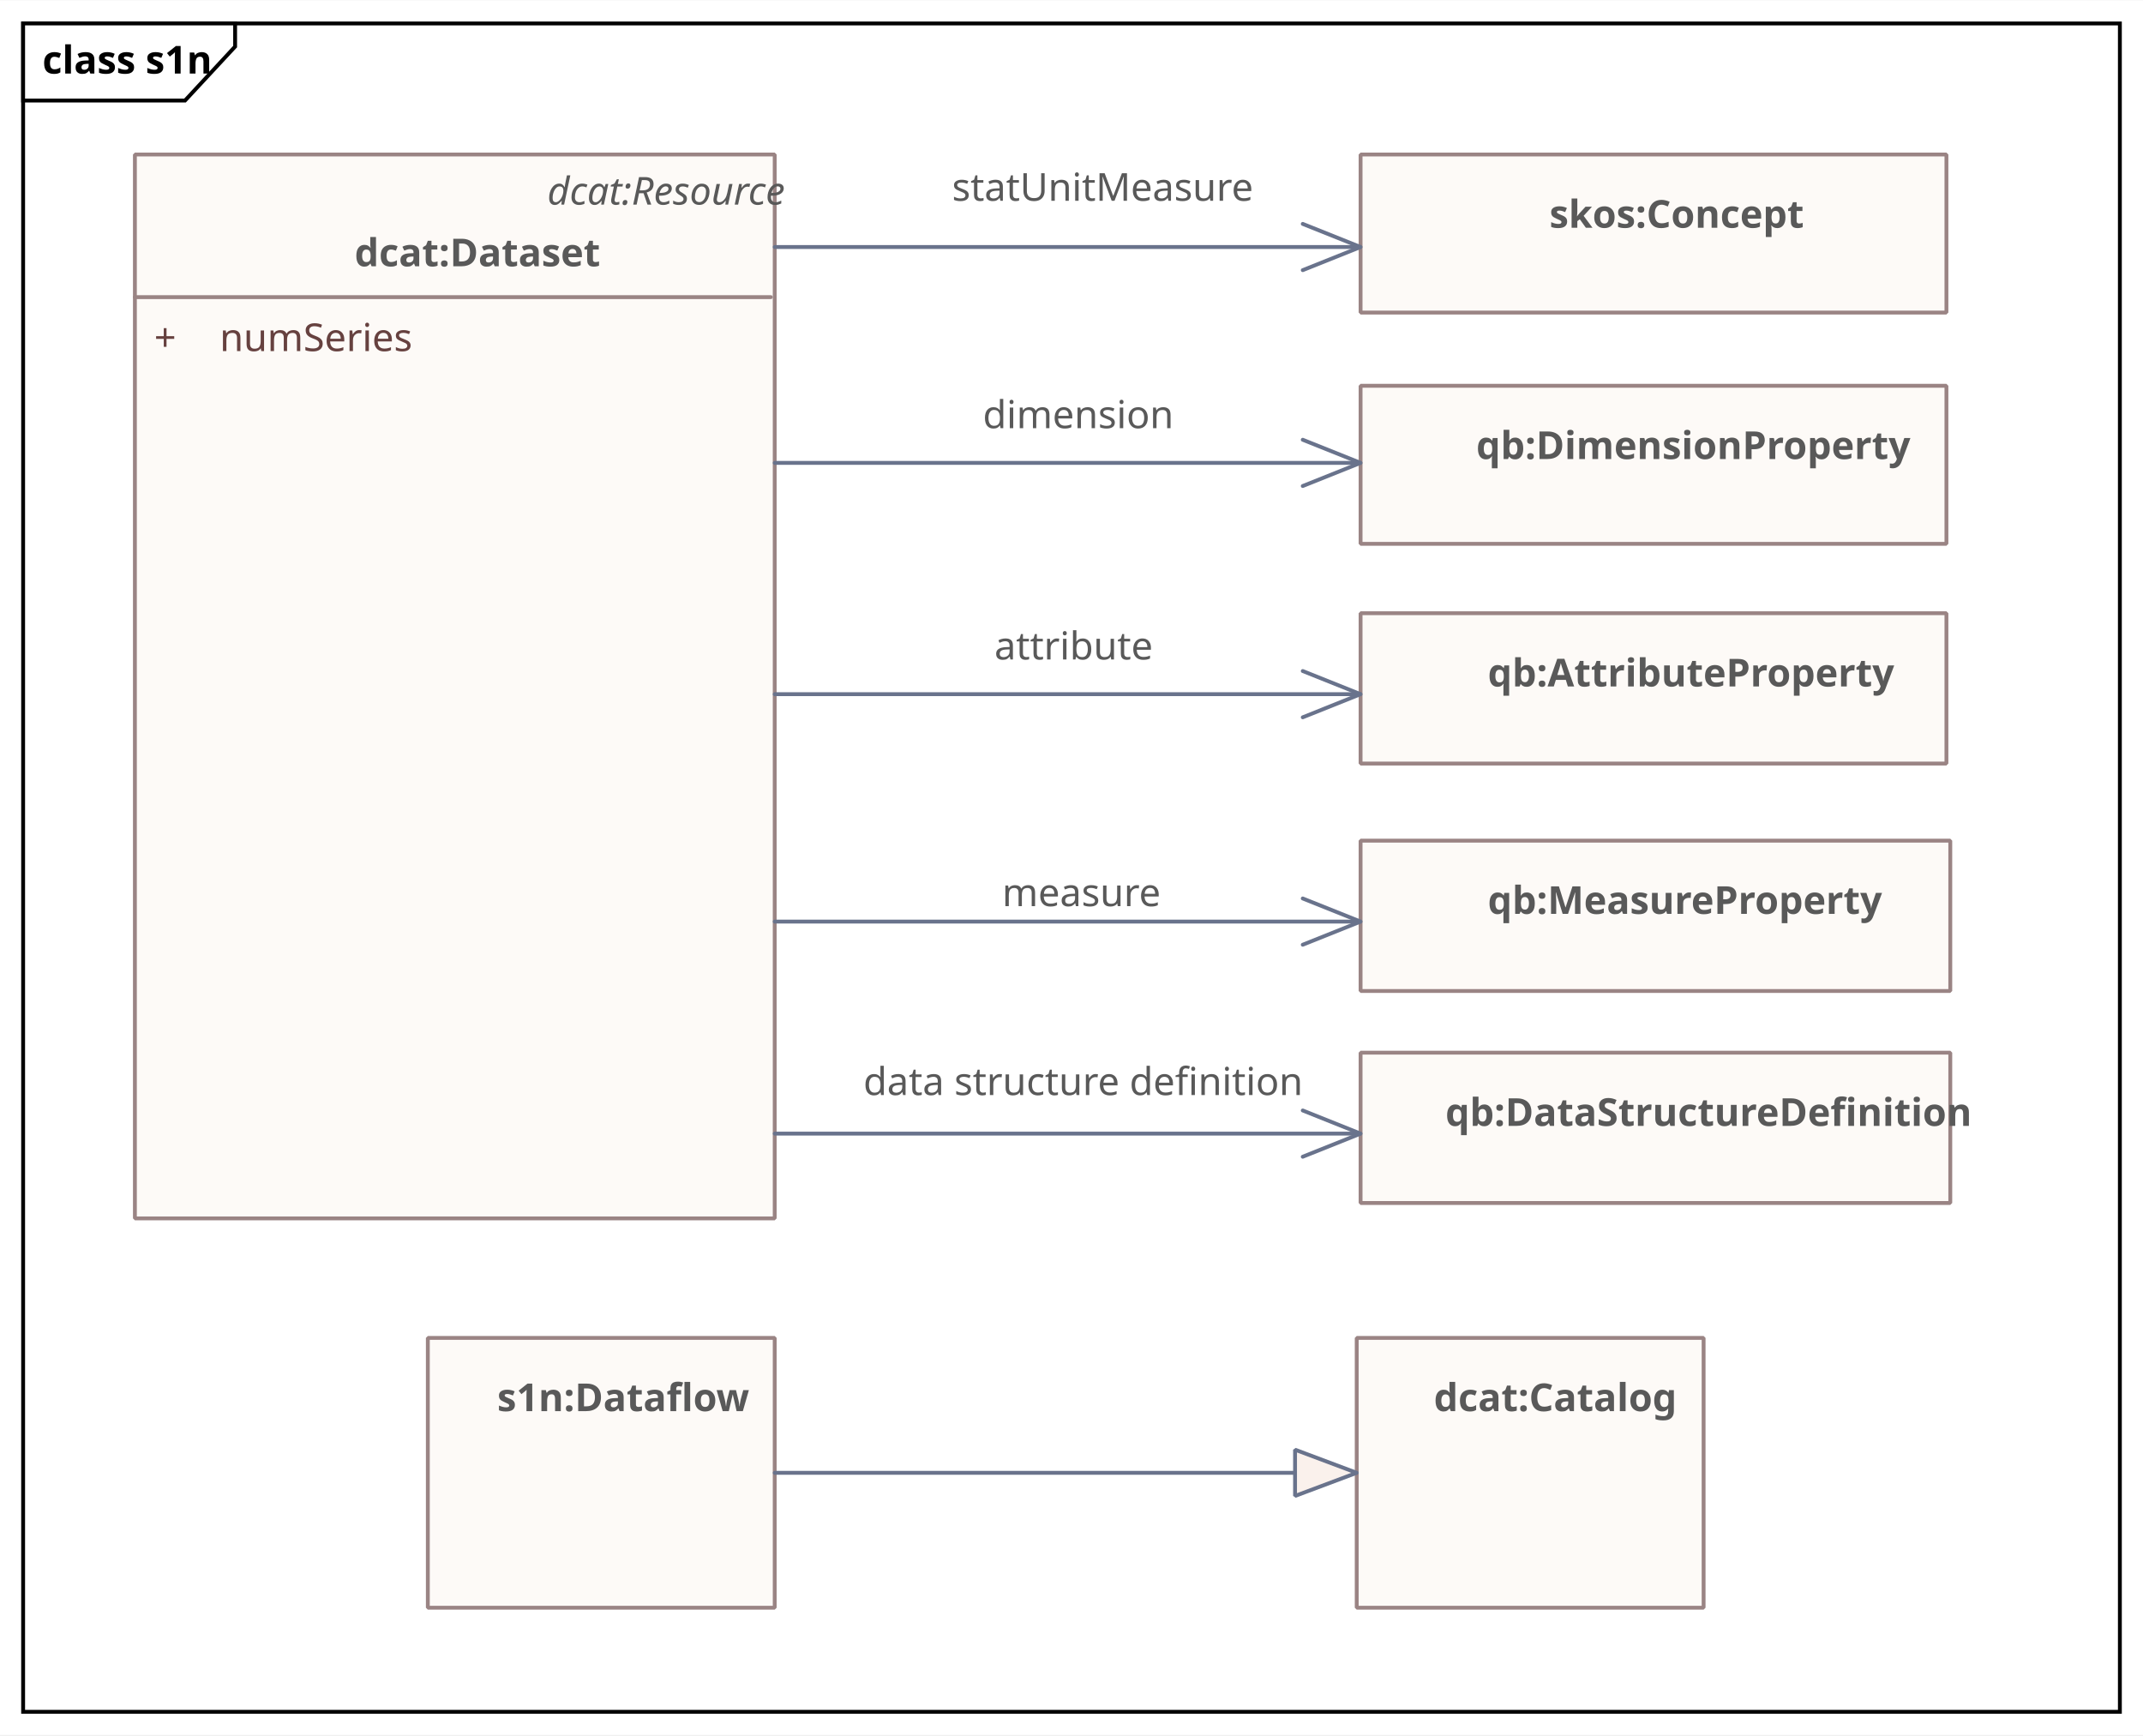
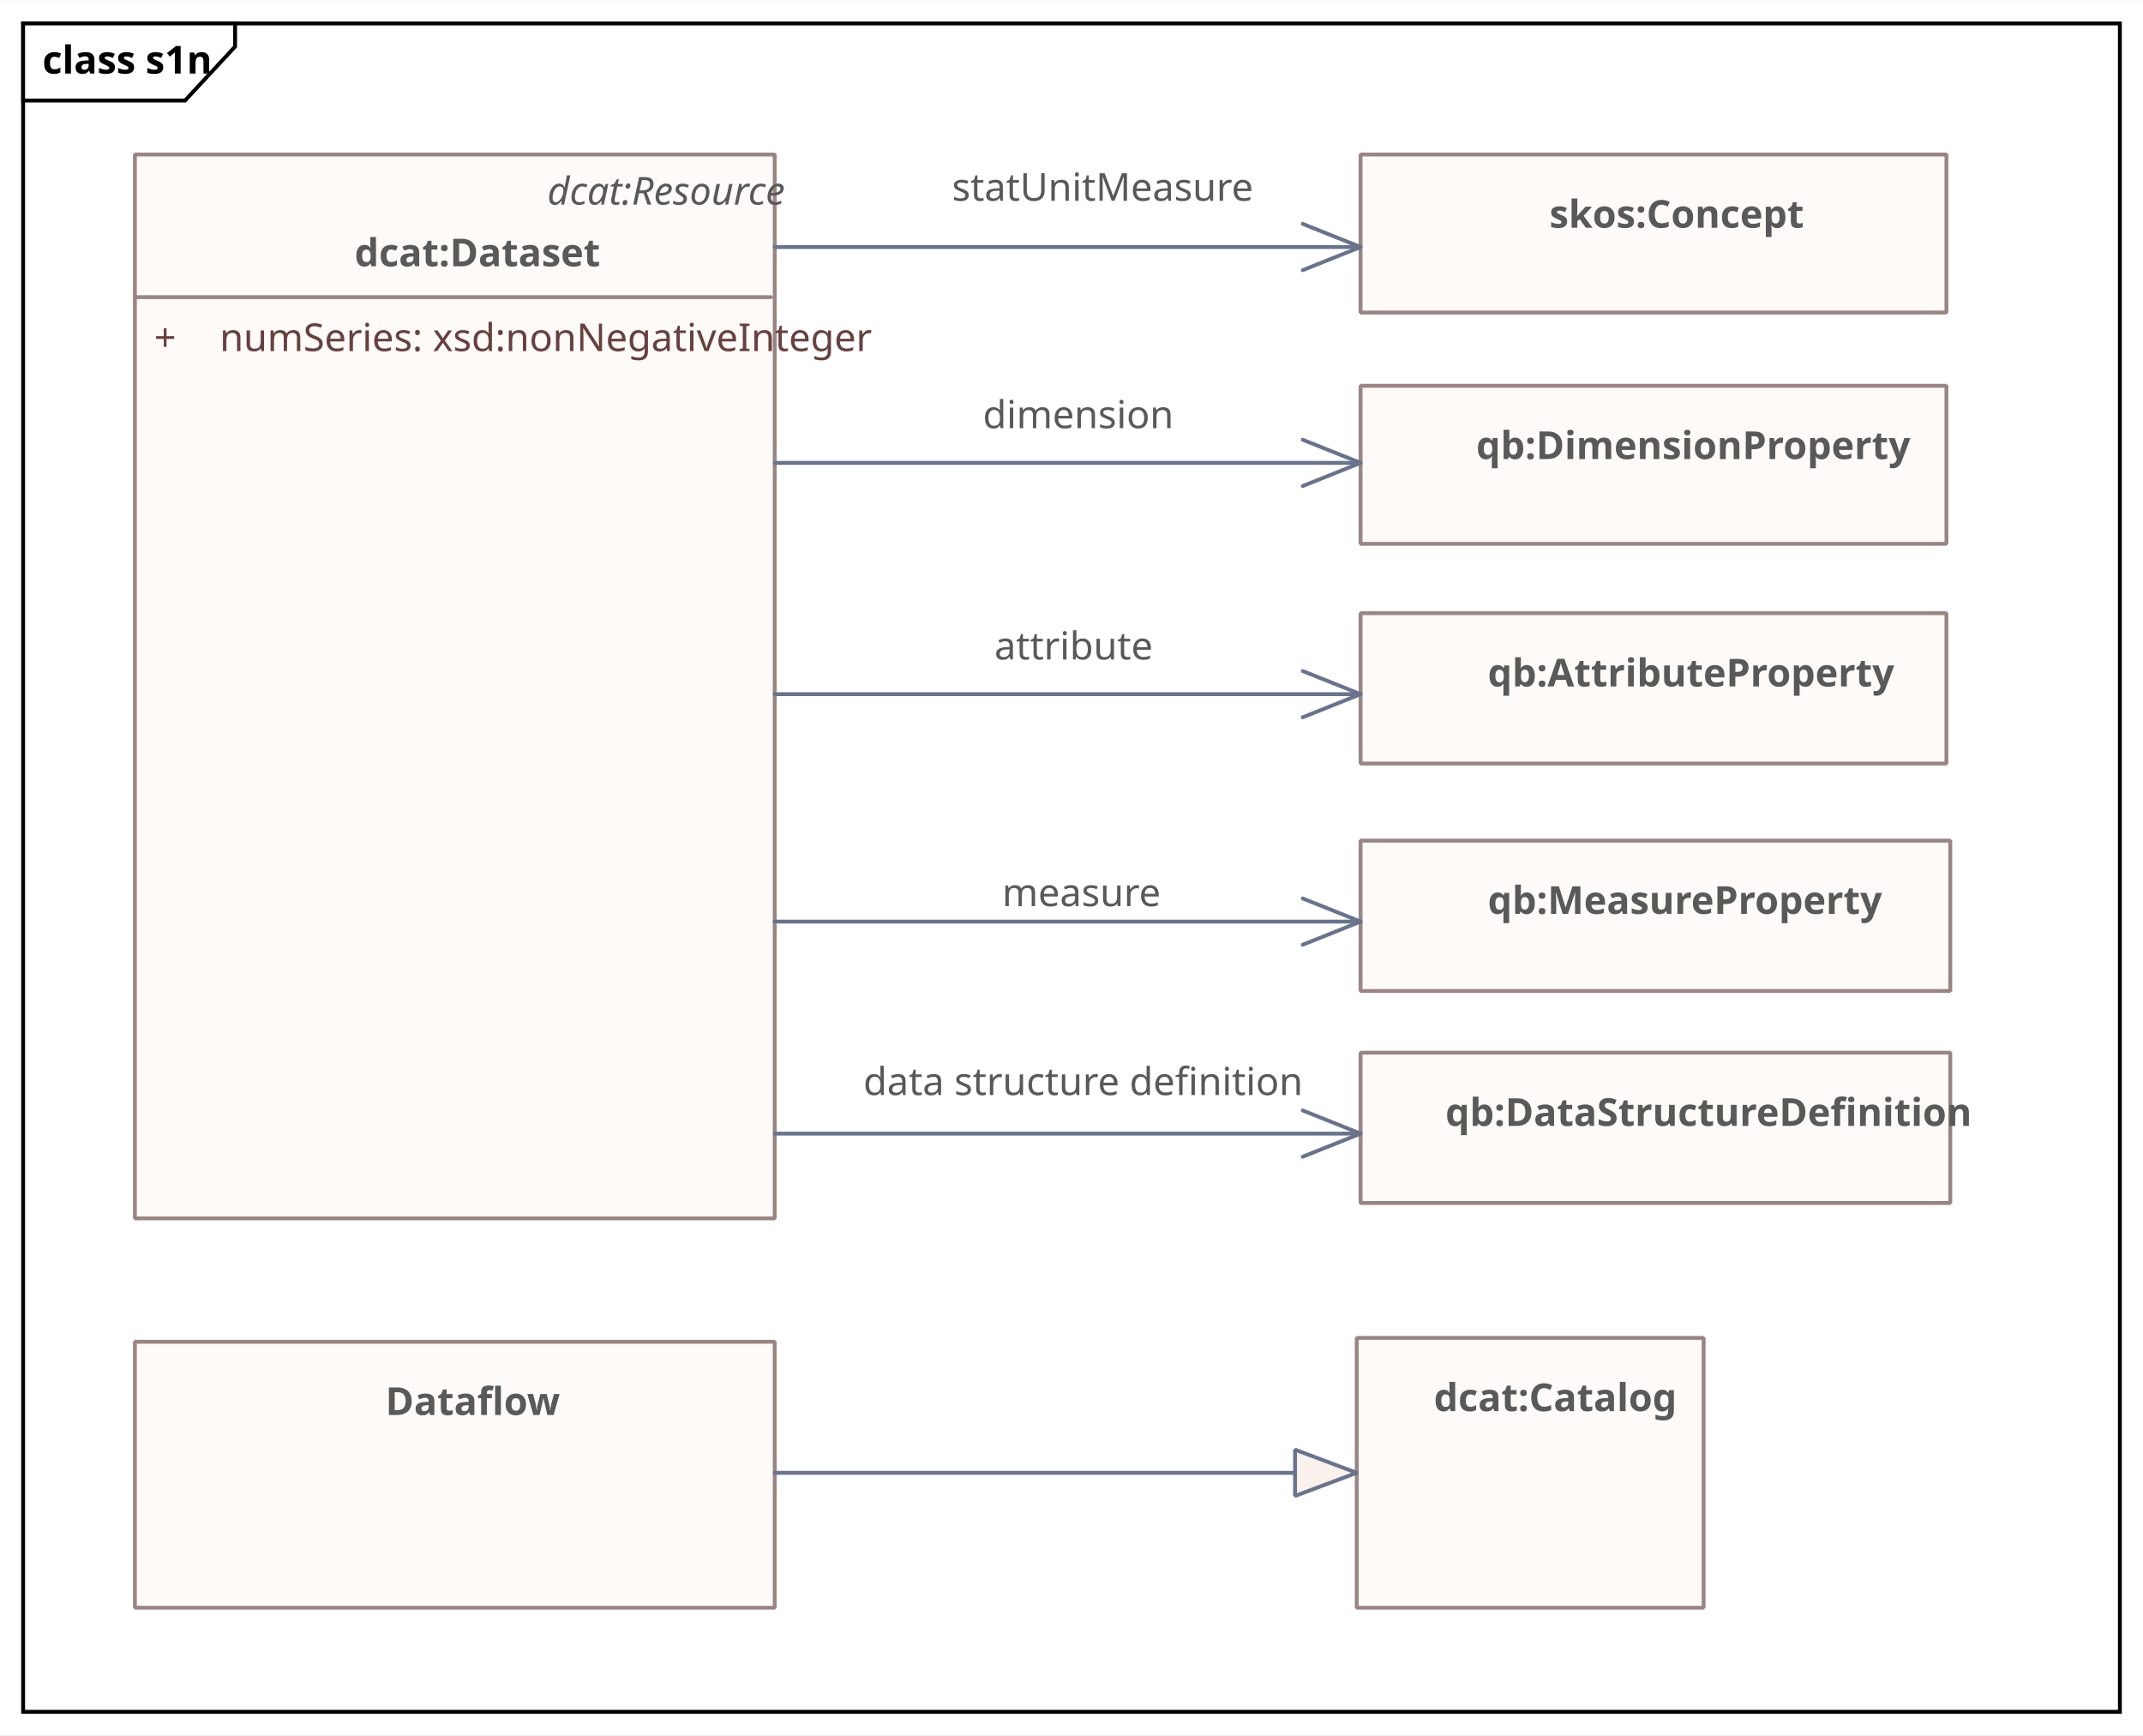
<svg xmlns="http://www.w3.org/2000/svg" width="14.71cm" height="11.91cm" viewBox="0 0 556 450">
  <defs>
    <style>
@media (prefers-color-scheme: dark) {
  svg {
    background-color: #1e1e1e;
  }
  
  /* Background */
  g &gt; rect[width="2139"] {
    fill: #1e1e1e !important;
  }
  
  /* Map original colors to dark mode alternatives */
  /* #FDFAF7 (cream/beige) → dark tan */
  g[style*="fill:#FDFAF7"] {
    fill: #3d3530 !important;
  }
  
  polygon[style*="fill:#FDFAF7"] {
    fill: #3d3530 !important;
  }
  
  /* #DCF8F0 (cyan/turquoise) → dark teal */
  g[style*="fill:#DCF8F0"] {
    fill: #1a4a45 !important;
  }
  
  polygon[style*="fill:#DCF8F0"] {
    fill: #1a4a45 !important;
  }
  
  path[style*="fill:#DCF8F0"] {
    fill: #1a4a45 !important;
  }
  
  /* #FAF1EC (pinkish/cream) → dark burgundy/rust */
  g[style*="fill:#FAF1EC"] {
    fill: #3d2a24 !important;
  }
  
  polygon[style*="fill:#FAF1EC"] {
    fill: #3d2a24 !important;
  }
  
  /* #FAF9E6 (light yellowish cream) → dark olive/tan */
  g[style*="fill:#FAF9E6"] {
    fill: #2d281f !important;
  }
  
  polygon[style*="fill:#FAF9E6"] {
    fill: #2d281f !important;
  }
  
  g[style*="fill:#FFFFFF"][style*="fill-opacity:1"] {
    fill: #1e1e1e !important;
  }
  
  polygon[style*="fill:#FFFFFF"][style*="fill-opacity:1"] {
    fill: #1e1e1e !important;
  }
  
  /* ALL text elements - light text (default for most) */
  text {
    fill: #f0f0f0 !important;
  }
  
  /* Mandatory text (from #595959) - light gray */
  g[style*="fill:#595959"] text {
    fill: #d0d0d0 !important;
  }
  
  /* Regular attributes (from #66413F) - slightly less bright gray */
  g[style*="fill:#66413F"] text {
    fill: #b8b8b8 !important;
  }
  
  /* Map stroke colors to dark mode alternatives */
  /* #9A8484 (taupe) → lighter taupe */
  g[style*="stroke:#9A8484"] {
    stroke: #c8a89f !important;
  }
  
  path[style*="stroke:#9A8484"] {
    stroke: #c8a89f !important;
  }
  
  /* #577AC1 (blue) → lighter blue */
  g[style*="stroke:#577AC1"] {
    stroke: #7fa3e8 !important;
  }
  
  path[style*="stroke:#577AC1"] {
    stroke: #7fa3e8 !important;
  }
  
  /* #8C8C8C (gray) → lighter gray */
  g[style*="stroke:#8C8C8C"] {
    stroke: #a8a8a8 !important;
  }
  
  path[style*="stroke:#8C8C8C"] {
    stroke: #a8a8a8 !important;
  }
  
  /* #69738C (blue-gray) → lighter blue-gray */
  g[style*="stroke:#69738C"] {
    stroke: #8a96b8 !important;
  }
  
  path[style*="stroke:#69738C"] {
    stroke: #8a96b8 !important;
  }
  
  /* Black strokes → dark gray */
  g[style*="stroke:#000000"][style*="stroke-opacity:1"] {
    stroke: #707070 !important;
  }
  
  path[style*="stroke:#000000"][style*="fill-opacity:0"] {
    stroke: #707070 !important;
  }
}
</style>
  </defs>
  <g style="fill:#FFFFFF;fill-opacity:1.00;">
    <rect x="0" y="0" width="556" height="450" shape-rendering="auto" />
  </g>
  <g style="stroke-width:1;stroke-linecap:square;stroke-linejoin:miter; fill:#000000;fill-opacity:0.00; stroke:#000000; stroke-opacity:1.00;">
    <path d="M 6 6 L 6 444 L 550 444 L 550 6 L 6 6" shape-rendering="auto" />
  </g>
  <g style="stroke-width:1;stroke-linecap:square;stroke-linejoin:miter; fill:#FFFFFF;fill-opacity:1.00; stroke:#000000; stroke-opacity:1.00;">
    <polygon points="6 26 48 26 61 12 61 6 6 6 6 26" shape-rendering="auto" style="fill-rule:evenodd;" />
  </g>
  <g style="stroke-width:1;stroke-linecap:square;stroke-linejoin:miter; fill:#000000;fill-opacity:1.00; stroke:#000000; stroke-opacity:0.00;">
    <text x="11.00" y="19.00" textLength="35" style="font-family:Calibri; font-weight:700; font-style:normal; font-size:10px; fill:#000000;fill-opacity:1.00; stroke:#000000; stroke-opacity:0.00; stroke-width:0; white-space: pre;" xml:space="preserve" transform="rotate(-0.00 11.00 19.00)">class s1n</text>
  </g>
  <g style="stroke-width:1;stroke-linecap:round;stroke-linejoin:bevel; fill:#FDFAF7;fill-opacity:1.00; stroke:#9A8484; stroke-opacity:1.00;">
    <rect x="353" y="159" width="152" height="39" rx="0.00" shape-rendering="auto" />
  </g>
  <g style="stroke-width:1;stroke-linecap:round;stroke-linejoin:bevel; fill:#595959;fill-opacity:1.00; stroke:#000000; stroke-opacity:0.00;">
    <text x="386.00" y="178.00" textLength="85" style="font-family:Calibri; font-weight:700; font-style:normal; font-size:10px; fill:#595959;fill-opacity:1.00; stroke:#000000; stroke-opacity:0.00; stroke-width:0; white-space: pre;" xml:space="preserve" transform="rotate(-0.00 386.00 178.00)">qb:AttributeProperty</text>
  </g>
  <g style="stroke-width:1;stroke-linecap:round;stroke-linejoin:bevel; fill:#FDFAF7;fill-opacity:1.00; stroke:#9A8484; stroke-opacity:1.00;">
    <rect x="353" y="100" width="152" height="41" rx="0.00" shape-rendering="auto" />
  </g>
  <g style="stroke-width:1;stroke-linecap:round;stroke-linejoin:bevel; fill:#595959;fill-opacity:1.00; stroke:#000000; stroke-opacity:0.00;">
    <text x="383.00" y="119.00" textLength="91" style="font-family:Calibri; font-weight:700; font-style:normal; font-size:10px; fill:#595959;fill-opacity:1.00; stroke:#000000; stroke-opacity:0.00; stroke-width:0; white-space: pre;" xml:space="preserve" transform="rotate(-0.00 383.00 119.00)">qb:DimensionProperty</text>
  </g>
  <g style="stroke-width:1;stroke-linecap:round;stroke-linejoin:bevel; fill:#FDFAF7;fill-opacity:1.00; stroke:#9A8484; stroke-opacity:1.00;">
    <rect x="353" y="40" width="152" height="41" rx="0.00" shape-rendering="auto" />
  </g>
  <g style="stroke-width:1;stroke-linecap:round;stroke-linejoin:bevel; fill:#595959;fill-opacity:1.00; stroke:#000000; stroke-opacity:0.00;">
    <text x="402.00" y="59.00" textLength="53" style="font-family:Calibri; font-weight:700; font-style:normal; font-size:10px; fill:#595959;fill-opacity:1.00; stroke:#000000; stroke-opacity:0.00; stroke-width:0; white-space: pre;" xml:space="preserve" transform="rotate(-0.00 402.00 59.00)">skos:Concept</text>
  </g>
  <g style="stroke-width:1;stroke-linecap:round;stroke-linejoin:bevel; fill:#FDFAF7;fill-opacity:1.00; stroke:#9A8484; stroke-opacity:1.00;">
    <rect x="353" y="218" width="153" height="39" rx="0.00" shape-rendering="auto" />
  </g>
  <g style="stroke-width:1;stroke-linecap:round;stroke-linejoin:bevel; fill:#595959;fill-opacity:1.00; stroke:#000000; stroke-opacity:0.00;">
    <text x="386.00" y="237.00" textLength="86" style="font-family:Calibri; font-weight:700; font-style:normal; font-size:10px; fill:#595959;fill-opacity:1.00; stroke:#000000; stroke-opacity:0.00; stroke-width:0; white-space: pre;" xml:space="preserve" transform="rotate(-0.00 386.00 237.00)">qb:MeasureProperty</text>
  </g>
  <g style="stroke-width:1;stroke-linecap:round;stroke-linejoin:bevel; fill:#FDFAF7;fill-opacity:1.00; stroke:#9A8484; stroke-opacity:1.00;">
    <rect x="353" y="273" width="153" height="39" rx="0.00" shape-rendering="auto" />
  </g>
  <g style="stroke-width:1;stroke-linecap:round;stroke-linejoin:bevel; fill:#595959;fill-opacity:1.00; stroke:#000000; stroke-opacity:0.00;">
    <text x="375.00" y="292.00" textLength="108" style="font-family:Calibri; font-weight:700; font-style:normal; font-size:10px; fill:#595959;fill-opacity:1.00; stroke:#000000; stroke-opacity:0.00; stroke-width:0; white-space: pre;" xml:space="preserve" transform="rotate(-0.00 375.00 292.00)">qb:DataStructureDefinition</text>
  </g>
  <g style="stroke-width:1;stroke-linecap:round;stroke-linejoin:bevel; fill:#FDFAF7;fill-opacity:1.00; stroke:#9A8484; stroke-opacity:1.00;">
    <rect x="352" y="347" width="90" height="70" rx="0.00" shape-rendering="auto" />
  </g>
  <g style="stroke-width:1;stroke-linecap:round;stroke-linejoin:bevel; fill:#595959;fill-opacity:1.00; stroke:#000000; stroke-opacity:0.00;">
    <text x="372.00" y="366.00" textLength="50" style="font-family:Calibri; font-weight:700; font-style:normal; font-size:10px; fill:#595959;fill-opacity:1.00; stroke:#000000; stroke-opacity:0.00; stroke-width:0; white-space: pre;" xml:space="preserve" transform="rotate(-0.00 372.00 366.00)">dcat:Catalog</text>
  </g>
  <g style="stroke-width:1;stroke-linecap:round;stroke-linejoin:bevel; fill:#FDFAF7;fill-opacity:1.00; stroke:#9A8484; stroke-opacity:1.00;">
-     <rect x="111" y="347" width="90" height="70" rx="0.00" shape-rendering="auto" />
-   </g>
-   <g style="stroke-width:1;stroke-linecap:round;stroke-linejoin:bevel; fill:#595959;fill-opacity:1.00; stroke:#000000; stroke-opacity:0.00;">
-     <text x="129.00" y="366.00" textLength="53" style="font-family:Calibri; font-weight:700; font-style:normal; font-size:10px; fill:#595959;fill-opacity:1.00; stroke:#000000; stroke-opacity:0.00; stroke-width:0; white-space: pre;" xml:space="preserve" transform="rotate(-0.00 129.00 366.00)">s1n:Dataflow</text>
+     <rect x="35" y="348" width="166" height="69" rx="0.00" shape-rendering="auto" />
+   </g>
+   <g style="stroke-width:1;stroke-linecap:round;stroke-linejoin:bevel; fill:#595959;fill-opacity:1.00; stroke:#000000; stroke-opacity:0.00;">
+     <text x="100.00" y="367.00" textLength="36" style="font-family:Calibri; font-weight:700; font-style:normal; font-size:10px; fill:#595959;fill-opacity:1.00; stroke:#000000; stroke-opacity:0.00; stroke-width:0; white-space: pre;" xml:space="preserve" transform="rotate(-0.00 100.00 367.00)">Dataflow</text>
  </g>
  <g style="stroke-width:1;stroke-linecap:round;stroke-linejoin:bevel; fill:#FDFAF7;fill-opacity:1.00; stroke:#9A8484; stroke-opacity:1.00;">
    <rect x="35" y="40" width="166" height="276" rx="0.00" shape-rendering="auto" />
  </g>
  <g style="stroke-width:1;stroke-linecap:round;stroke-linejoin:bevel; fill:#595959;fill-opacity:1.00; stroke:#000000; stroke-opacity:0.00;">
    <text x="142.00" y="53.00" textLength="56" style="font-family:Calibri; font-weight:0; font-style:italic; font-size:10px; fill:#595959;fill-opacity:1.00; stroke:#000000; stroke-opacity:0.00; stroke-width:0; white-space: pre;" xml:space="preserve" transform="rotate(-0.00 142.00 53.00)">dcat:Resource</text>
    <text x="92.00" y="69.00" textLength="51" style="font-family:Calibri; font-weight:700; font-style:normal; font-size:10px; fill:#595959;fill-opacity:1.00; stroke:#000000; stroke-opacity:0.00; stroke-width:0; white-space: pre;" xml:space="preserve" transform="rotate(-0.00 92.00 69.00)">dcat:Dataset</text>
  </g>
  <g style="stroke-width:1;stroke-linecap:round;stroke-linejoin:bevel; fill:#000000;fill-opacity:0.00; stroke:#9A8484; stroke-opacity:1.00;">
    <path d="M 35 77 L 200 77" shape-rendering="auto" />
  </g>
  <g style="stroke-width:1;stroke-linecap:round;stroke-linejoin:bevel; fill:#66413F;fill-opacity:1.00; stroke:#000000; stroke-opacity:0.00;">
    <text x="40.00" y="91.00" textLength="7" style="font-family:Calibri; font-weight:0; font-style:normal; font-size:10px; fill:#66413F;fill-opacity:1.00; stroke:#000000; stroke-opacity:0.00; stroke-width:0; white-space: pre;" xml:space="preserve" transform="rotate(-0.00 40.00 91.00)">+ </text>
-     <text x="57.00" y="91.00" textLength="42" style="font-family:Calibri; font-weight:0; font-style:normal; font-size:10px; fill:#66413F;fill-opacity:1.00; stroke:#000000; stroke-opacity:0.00; stroke-width:0; white-space: pre;" xml:space="preserve" transform="rotate(-0.00 57.00 91.00)">numSeries</text>
+     <text x="57.00" y="91.00" textLength="143" style="font-family:Calibri; font-weight:0; font-style:normal; font-size:10px; fill:#66413F;fill-opacity:1.00; stroke:#000000; stroke-opacity:0.00; stroke-width:0; white-space: pre;" xml:space="preserve" transform="rotate(-0.00 57.00 91.00)">numSeries: xsd:nonNegativeInteger</text>
  </g>
  <g style="stroke-width:1;stroke-linecap:round;stroke-linejoin:bevel; fill:#000000;fill-opacity:0.00; stroke:#69738C; stroke-opacity:1.00;">
    <path d="M 201 382 L 352 382" shape-rendering="auto" />
  </g>
  <g style="stroke-width:1;stroke-linecap:round;stroke-linejoin:bevel; fill:#FAF1EC;fill-opacity:1.00; stroke:#69738C; stroke-opacity:1.00;">
    <polygon points="336 388 336 376 352 382" shape-rendering="auto" style="fill-rule:evenodd;" />
  </g>
  <g style="stroke-width:1;stroke-linecap:round;stroke-linejoin:bevel; fill:#000000;fill-opacity:0.00; stroke:#69738C; stroke-opacity:1.00;">
    <path d="M 201 294 L 353 294" shape-rendering="auto" />
    <path d="M 338 300 L 353 294 L 338 288" shape-rendering="auto" />
    <path d="M 201 239 L 353 239" shape-rendering="auto" />
    <path d="M 338 245 L 353 239 L 338 233" shape-rendering="auto" />
    <path d="M 201 180 L 353 180" shape-rendering="auto" />
    <path d="M 338 186 L 353 180 L 338 174" shape-rendering="auto" />
    <path d="M 201 120 L 353 120" shape-rendering="auto" />
    <path d="M 338 126 L 353 120 L 338 114" shape-rendering="auto" />
    <path d="M 201 64 L 353 64" shape-rendering="auto" />
    <path d="M 338 70 L 353 64 L 338 58" shape-rendering="auto" />
  </g>
  <g style="stroke-width:1;stroke-linecap:round;stroke-linejoin:bevel; fill:#595959;fill-opacity:1.00; stroke:#000000; stroke-opacity:0.00;">
-     <text x="260.00" y="235.00" textLength="35" style="font-family:Calibri; font-weight:0; font-style:normal; font-size:10px; fill:#595959;fill-opacity:1.00; stroke:#000000; stroke-opacity:0.00; stroke-width:0; white-space: pre;" xml:space="preserve" transform="rotate(-0.00 260.00 235.00)">measure</text>
-     <text x="258.00" y="171.00" textLength="34" style="font-family:Calibri; font-weight:0; font-style:normal; font-size:10px; fill:#595959;fill-opacity:1.00; stroke:#000000; stroke-opacity:0.00; stroke-width:0; white-space: pre;" xml:space="preserve" transform="rotate(-0.00 258.00 171.00)">attribute</text>
    <text x="255.00" y="111.00" textLength="41" style="font-family:Calibri; font-weight:0; font-style:normal; font-size:10px; fill:#595959;fill-opacity:1.00; stroke:#000000; stroke-opacity:0.00; stroke-width:0; white-space: pre;" xml:space="preserve" transform="rotate(-0.00 255.00 111.00)">dimension</text>
    <text x="224.00" y="284.00" textLength="94" style="font-family:Calibri; font-weight:0; font-style:normal; font-size:10px; fill:#595959;fill-opacity:1.00; stroke:#000000; stroke-opacity:0.00; stroke-width:0; white-space: pre;" xml:space="preserve" transform="rotate(-0.00 224.00 284.00)">data structure definition</text>
    <text x="247.00" y="52.00" textLength="67" style="font-family:Calibri; font-weight:0; font-style:normal; font-size:10px; fill:#595959;fill-opacity:1.00; stroke:#000000; stroke-opacity:0.00; stroke-width:0; white-space: pre;" xml:space="preserve" transform="rotate(-0.00 247.00 52.00)">statUnitMeasure</text>
+     <text x="258.00" y="171.00" textLength="34" style="font-family:Calibri; font-weight:0; font-style:normal; font-size:10px; fill:#595959;fill-opacity:1.00; stroke:#000000; stroke-opacity:0.00; stroke-width:0; white-space: pre;" xml:space="preserve" transform="rotate(-0.00 258.00 171.00)">attribute</text>
+     <text x="260.00" y="235.00" textLength="35" style="font-family:Calibri; font-weight:0; font-style:normal; font-size:10px; fill:#595959;fill-opacity:1.00; stroke:#000000; stroke-opacity:0.00; stroke-width:0; white-space: pre;" xml:space="preserve" transform="rotate(-0.00 260.00 235.00)">measure</text>
  </g>
</svg>
